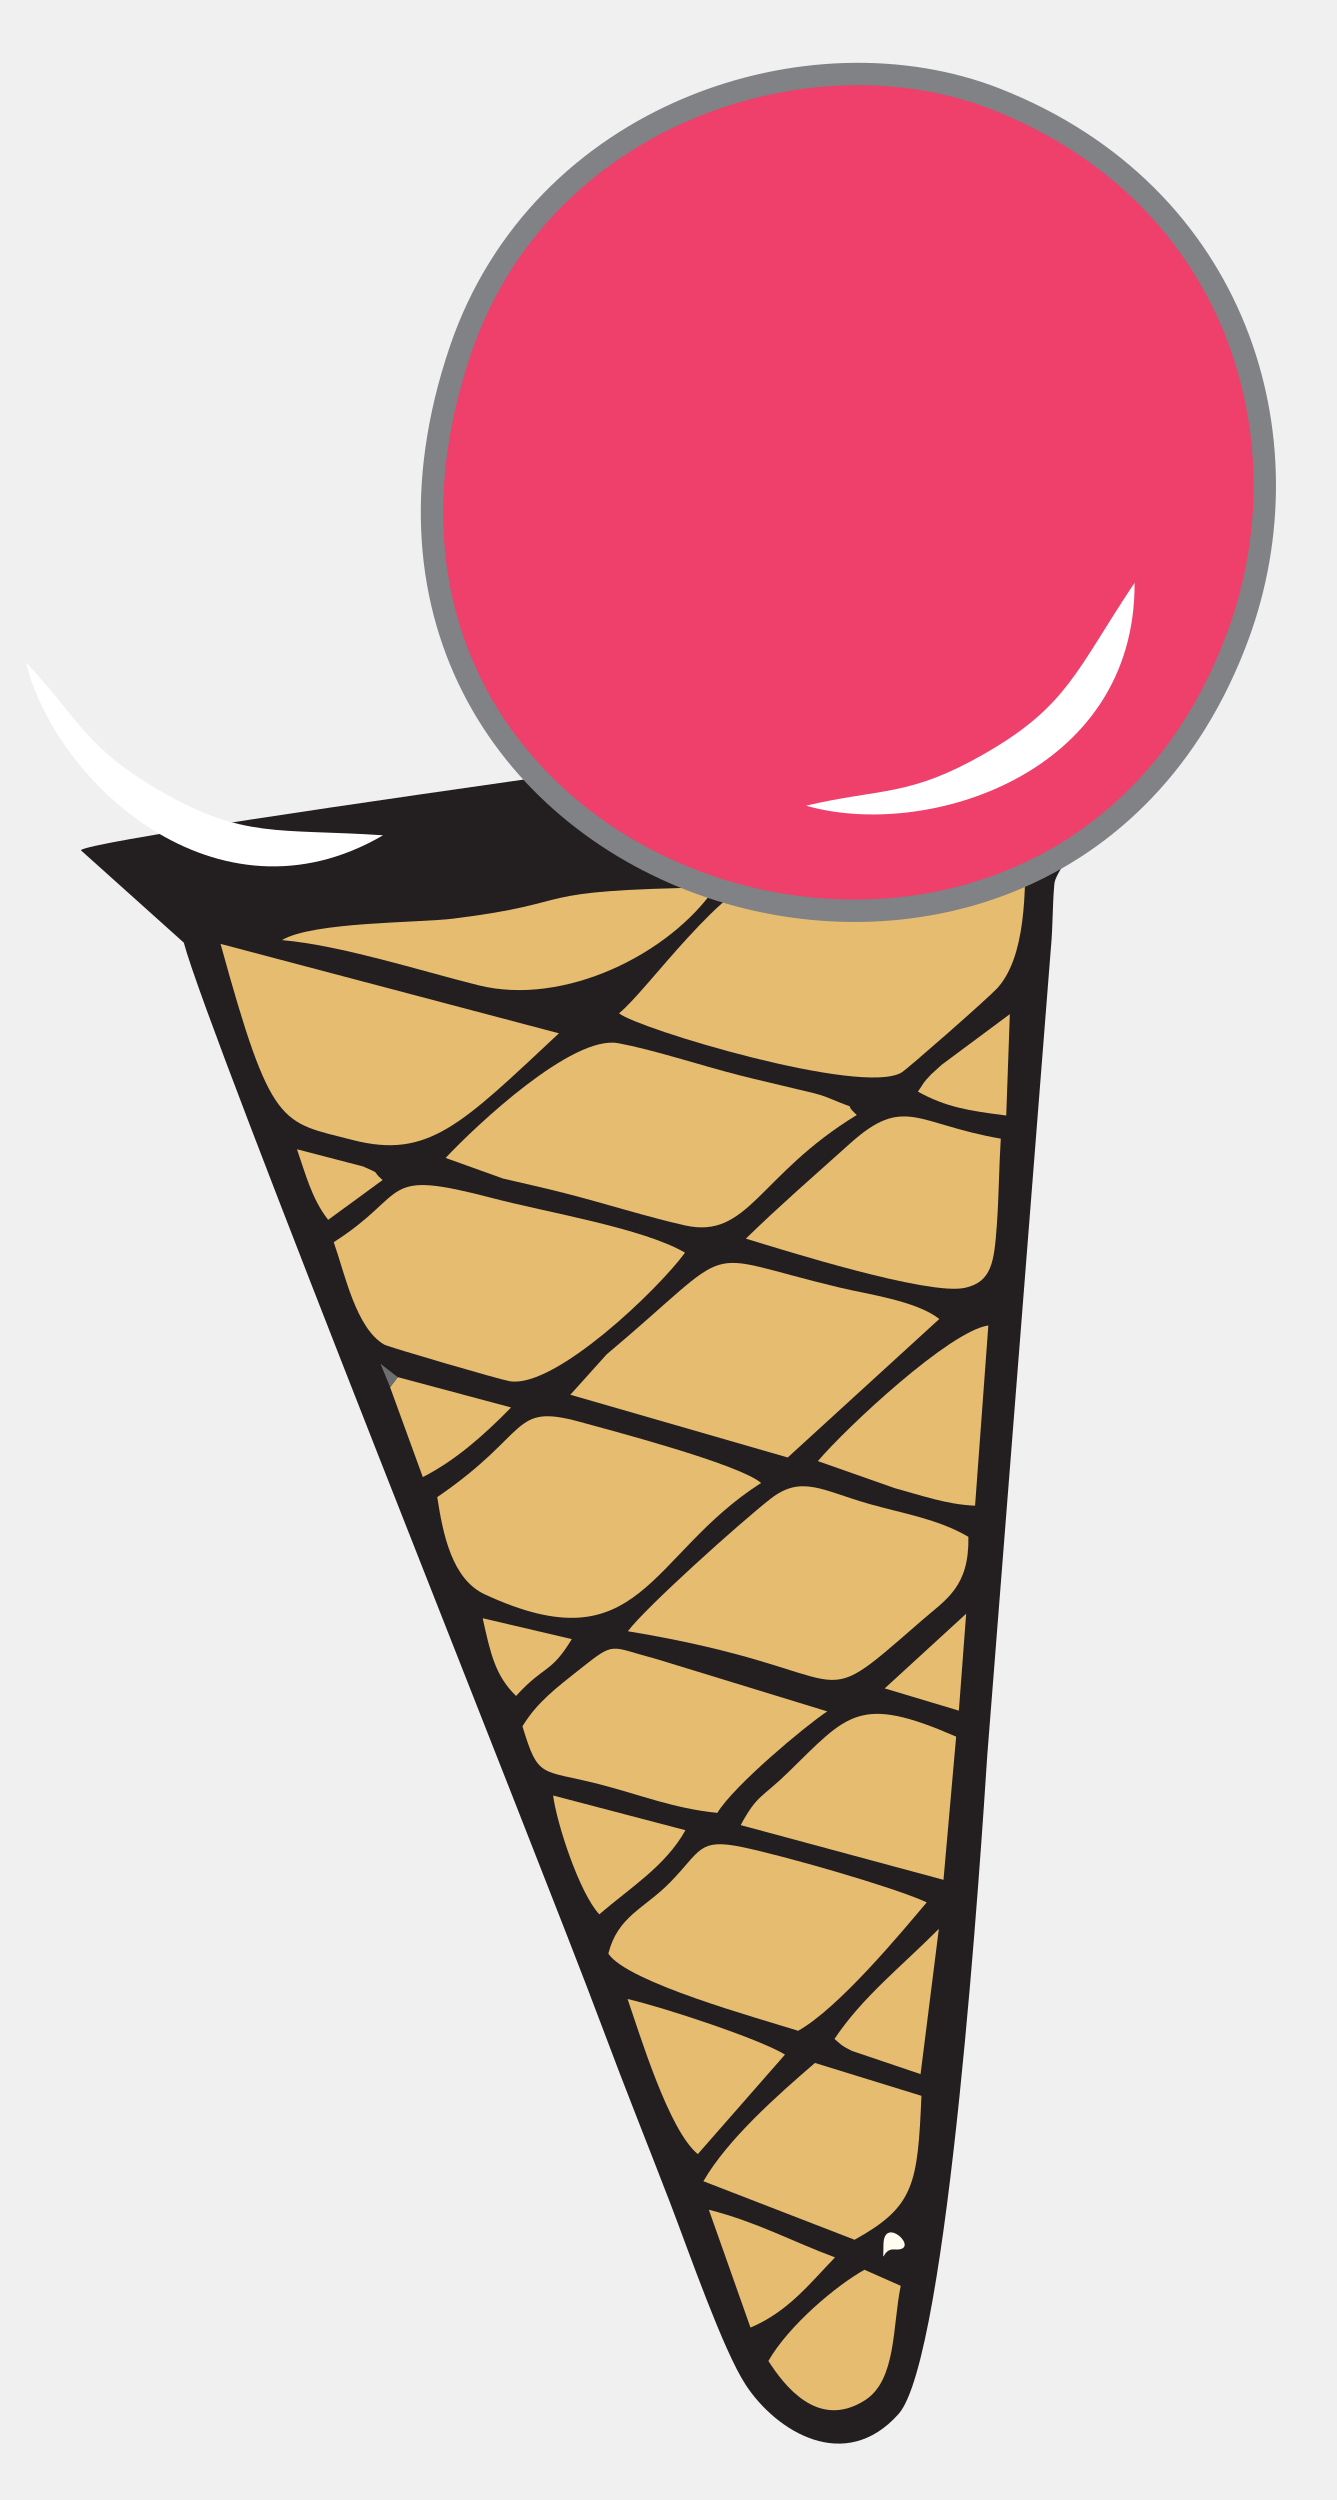
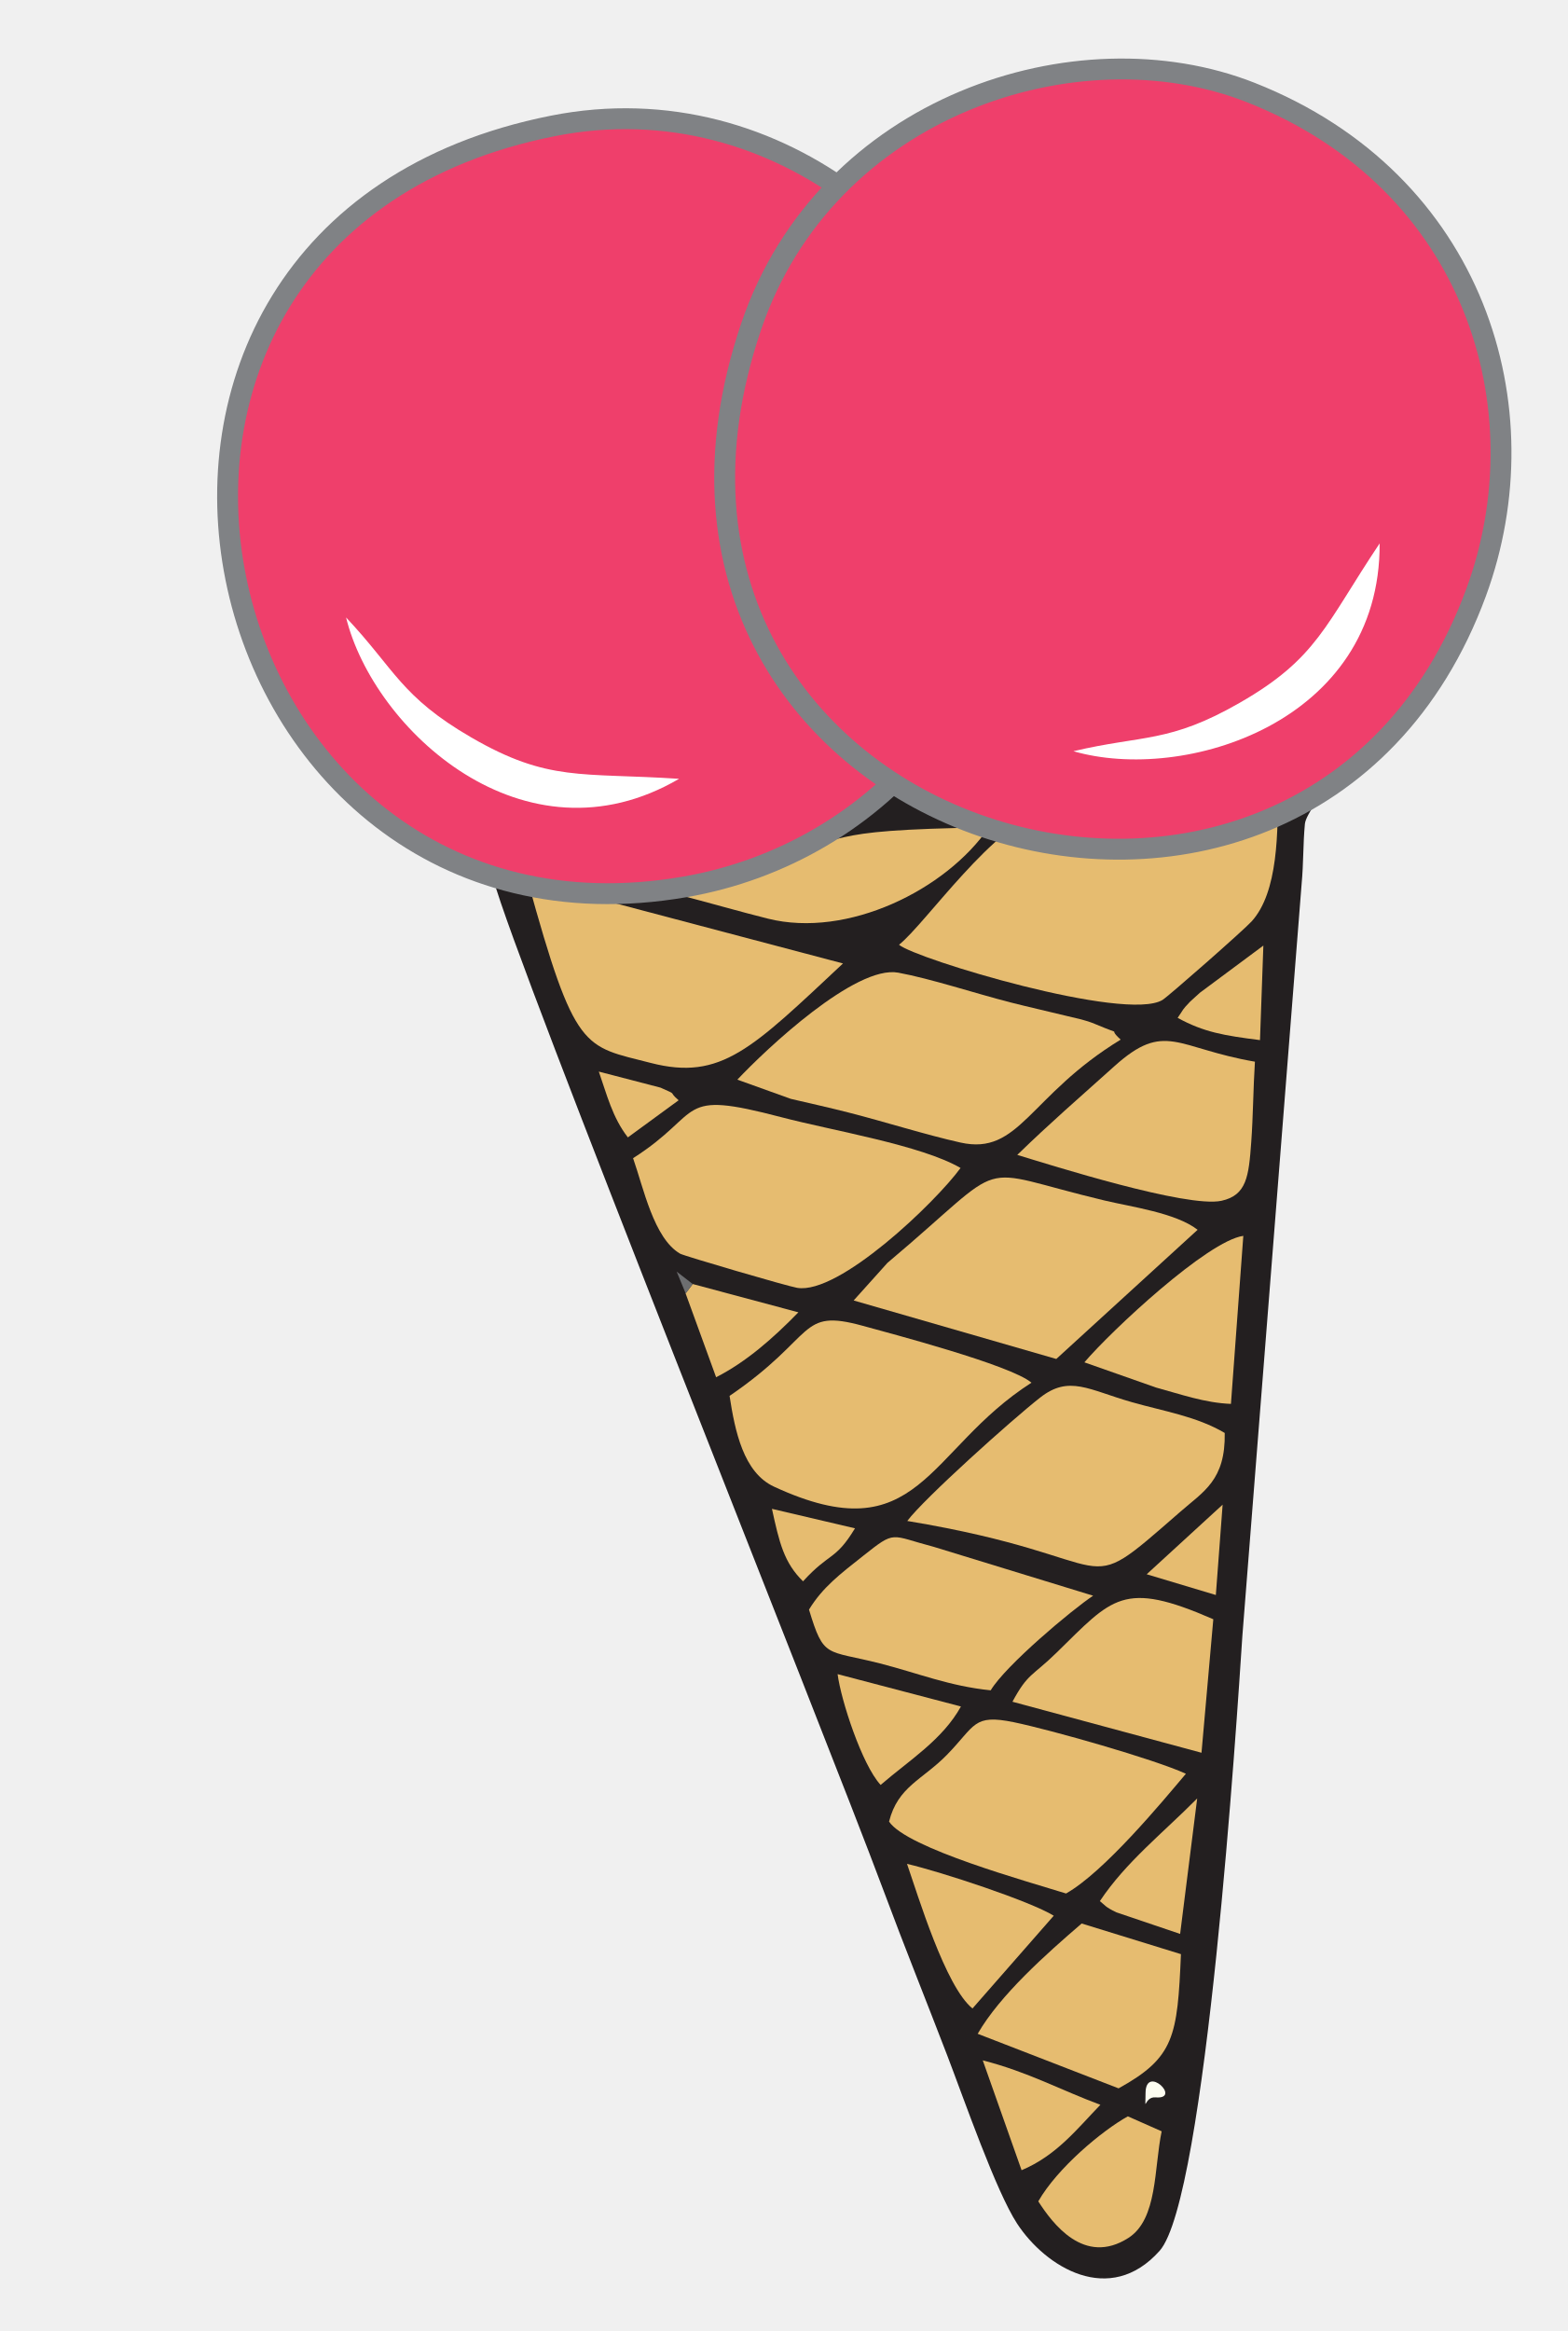
- <svg xmlns="http://www.w3.org/2000/svg" viewBox="57.364 328.152 19.638 36.736">
+ <svg xmlns="http://www.w3.org/2000/svg" viewBox="52.289 328.152 24.713 36.736">
  <path d="M58.551,340.645L60.065,342.004C60.417,343.337 65.258,355.38 66.211,357.934C66.556,358.86 66.891,359.688 67.22,360.545C67.489,361.247 67.989,362.687 68.321,363.195C68.771,363.883 69.781,364.508 70.568,363.624C71.301,362.799 71.787,355.233 71.872,353.936L72.806,342.085C72.837,341.757 72.828,341.448 72.858,341.135C72.872,340.988 73.158,340.633 73.196,340.491C73.363,339.866 73.525,338.593 73.894,338.375C73.797,338.41 58.813,340.408 58.551,340.645" fill="#231f20" fill-rule="evenodd" />
  <path d="M66.46,343.041C66.873,342.715 67.123,342.391 67.869,342.268C71.213,341.715 70.387,340.728 72.426,340.449C72.442,341.283 72.432,342.214 72.02,342.671C71.896,342.809 70.7,343.859 70.613,343.911C70.03,344.262 66.721,343.264 66.46,343.041" fill="#231f20" fill-rule="evenodd" />
  <path d="M61.507,341.966C61.965,341.695 62.429,341.715 62.945,341.65C64.903,341.405 63.736,342.033 66.717,342.35C66.046,343.334 65.648,342.943 64.395,342.63C63.523,342.413 62.387,342.045 61.507,341.966" fill="#231f20" fill-rule="evenodd" />
  <path d="M65.577,343.336C64.145,344.674 63.66,345.191 62.544,344.903C61.487,344.63 61.355,344.748 60.605,342.022L65.577,343.336" fill="#231f20" fill-rule="evenodd" />
  <path d="M70.852,344.193C70.959,344.04 70.909,344.084 71.051,343.935L71.203,343.797L72.203,343.054L72.15,344.544C71.585,344.472 71.265,344.42 70.852,344.193" fill="#231f20" fill-rule="evenodd" />
  <path d="M63.912,345.167C64.364,344.686 65.775,343.357 66.448,343.481C66.963,343.576 67.663,343.808 68.218,343.95C68.496,344.021 68.839,344.098 69.111,344.165C69.274,344.205 69.391,344.224 69.55,344.29C70.062,344.505 69.709,344.314 69.954,344.536C68.505,345.42 68.362,346.368 67.427,346.158C66.864,346.032 66.253,345.835 65.659,345.684C65.379,345.612 65.03,345.534 64.755,345.47L63.912,345.167" fill="#231f20" fill-rule="evenodd" />
  <path d="M62.186,346.077C61.941,345.762 61.853,345.396 61.728,345.04L62.701,345.293C62.993,345.423 62.804,345.336 62.986,345.492L62.186,346.077" fill="#231f20" fill-rule="evenodd" />
  <path d="M68.324,346.353C68.856,345.836 69.262,345.488 69.855,344.955C70.655,344.236 70.829,344.67 72.07,344.884C72.043,345.303 72.042,345.743 72.012,346.151C71.973,346.691 71.94,346.989 71.543,347.076C71.001,347.194 68.845,346.511 68.324,346.353" fill="#231f20" fill-rule="evenodd" />
  <path d="M62.268,346.405C63.408,345.678 62.92,345.317 64.602,345.758C65.42,345.973 66.806,346.197 67.43,346.559C67.034,347.102 65.515,348.559 64.854,348.448C64.701,348.423 63.068,347.944 63.01,347.91C62.594,347.669 62.432,346.87 62.268,346.405" fill="#231f20" fill-rule="evenodd" />
  <path d="M66.277,348.054C68.28,346.37 67.544,346.557 69.692,347.07C70.121,347.173 70.819,347.264 71.167,347.533L68.938,349.569L65.744,348.647L66.277,348.054" fill="#231f20" fill-rule="evenodd" />
  <path d="M63.208,348.388L64.874,348.834C64.469,349.248 64.053,349.614 63.577,349.857L63.096,348.536L62.955,348.192L63.208,348.388" fill="#231f20" fill-rule="evenodd" />
  <path d="M69.382,349.622C69.812,349.117 71.326,347.706 71.887,347.629L71.692,350.277C71.279,350.261 70.904,350.126 70.51,350.019L69.382,349.622" fill="#231f20" fill-rule="evenodd" />
  <path d="M63.789,350.151C65.173,349.207 64.865,348.765 65.891,349.047C66.306,349.162 68.221,349.663 68.548,349.943C66.888,351.003 66.785,352.644 64.489,351.581C64.006,351.357 63.874,350.701 63.789,350.151" fill="#231f20" fill-rule="evenodd" />
  <path d="M66.59,352.122C66.854,351.769 68.241,350.525 68.684,350.178C69.142,349.818 69.451,350.057 70.131,350.25C70.627,350.392 71.149,350.472 71.594,350.735C71.608,351.48 71.258,351.658 70.896,351.975C69.201,353.451 70.135,352.709 66.59,352.122" fill="#231f20" fill-rule="evenodd" />
  <path d="M71.561,351.865L71.453,353.289L70.364,352.962L71.561,351.865" fill="#231f20" fill-rule="evenodd" />
  <path d="M65.766,352.238C65.454,352.75 65.37,352.61 64.947,353.073C64.646,352.779 64.573,352.461 64.456,351.931L65.766,352.238" fill="#231f20" fill-rule="evenodd" />
  <path d="M65.041,353.519C65.257,353.165 65.536,352.956 65.892,352.674C66.414,352.261 66.312,352.348 67.005,352.529L69.52,353.3C69.187,353.52 68.141,354.398 67.905,354.791C67.256,354.726 66.762,354.521 66.159,354.367C65.304,354.149 65.277,354.298 65.041,353.519" fill="#231f20" fill-rule="evenodd" />
  <path d="M68.248,354.971C68.491,354.519 68.558,354.574 68.942,354.199C69.826,353.336 69.985,353.047 71.414,353.671L71.228,355.775L68.248,354.971" fill="#231f20" fill-rule="evenodd" />
  <path d="M67.436,355.047C67.144,355.572 66.631,355.885 66.17,356.283C65.877,355.966 65.543,354.945 65.492,354.536L67.436,355.047" fill="#231f20" fill-rule="evenodd" />
  <path d="M66.303,356.86C66.442,356.307 66.827,356.204 67.213,355.81C67.668,355.345 67.625,355.161 68.271,355.294C68.852,355.414 70.48,355.875 70.982,356.106C70.602,356.556 69.693,357.654 69.093,357.993C68.504,357.808 66.584,357.281 66.303,356.86" fill="#231f20" fill-rule="evenodd" />
  <path d="M69.626,358.113C70.037,357.496 70.617,357.043 71.16,356.495L70.891,358.63L69.886,358.29C69.706,358.204 69.706,358.176 69.626,358.113" fill="#231f20" fill-rule="evenodd" />
  <path d="M67.618,359.805C67.191,359.461 66.759,358.024 66.586,357.526C67.132,357.654 68.524,358.113 68.899,358.343L67.618,359.805" fill="#231f20" fill-rule="evenodd" />
  <path d="M67.7,360.204C68.052,359.593 68.78,358.947 69.339,358.466L70.904,358.949C70.848,360.247 70.803,360.577 69.921,361.064L67.7,360.204" fill="#231f20" fill-rule="evenodd" />
  <path d="M67.78,360.623C68.49,360.803 69.016,361.095 69.634,361.323C69.266,361.703 68.944,362.122 68.392,362.354L67.78,360.623" fill="#231f20" fill-rule="evenodd" />
  <path d="M70.346,361.136C70.35,360.679 70.924,361.243 70.504,361.206C70.317,361.19 70.343,361.492 70.346,361.136" fill="#231f20" fill-rule="evenodd" />
  <path d="M68.655,362.845C68.955,362.32 69.661,361.73 70.067,361.505L70.6,361.741C70.478,362.323 70.539,363.124 70.076,363.421C69.375,363.87 68.876,363.186 68.655,362.845" fill="#231f20" fill-rule="evenodd" />
  <path d="M66.46,343.041C66.721,343.264 70.03,344.262 70.613,343.911C70.7,343.859 71.896,342.809 72.02,342.671C72.432,342.214 72.442,341.283 72.426,340.449C70.387,340.728 72.083,340.411 68.739,340.964C67.992,341.087 66.873,342.715 66.46,343.041" fill="#e6bc70" fill-rule="evenodd" />
  <path d="M62.268,346.405C62.432,346.87 62.594,347.669 63.01,347.91C63.068,347.944 64.701,348.423 64.854,348.448C65.515,348.559 67.034,347.102 67.43,346.559C66.806,346.197 65.42,345.973 64.602,345.758C62.92,345.317 63.408,345.678 62.268,346.405" fill="#e6bc70" fill-rule="evenodd" />
  <path d="M63.912,345.167L64.755,345.47C65.03,345.534 65.379,345.612 65.659,345.684C66.253,345.835 66.864,346.032 67.427,346.158C68.362,346.368 68.505,345.42 69.954,344.536C69.709,344.314 70.062,344.505 69.55,344.29C69.391,344.224 69.274,344.205 69.111,344.165C68.839,344.098 68.496,344.021 68.218,343.95C67.663,343.808 66.963,343.576 66.448,343.481C65.775,343.357 64.364,344.686 63.912,345.167" fill="#e6bc70" fill-rule="evenodd" />
  <path d="M63.789,350.151C63.874,350.701 64.006,351.357 64.489,351.581C66.785,352.644 66.888,351.003 68.548,349.943C68.221,349.663 66.306,349.162 65.891,349.047C64.865,348.765 65.173,349.207 63.789,350.151" fill="#e6bc70" fill-rule="evenodd" />
  <path d="M65.745,348.647L68.939,349.569L71.167,347.533C70.819,347.264 70.121,347.173 69.693,347.07C67.544,346.557 68.281,346.37 66.278,348.054L65.745,348.647" fill="#e6bc70" fill-rule="evenodd" />
  <path d="M66.59,352.122C70.135,352.709 69.201,353.451 70.896,351.975C71.258,351.658 71.608,351.48 71.594,350.735C71.149,350.472 70.627,350.392 70.131,350.25C69.451,350.057 69.142,349.818 68.684,350.178C68.241,350.525 66.854,351.769 66.59,352.122" fill="#e6bc70" fill-rule="evenodd" />
  <path d="M65.577,343.336L60.605,342.022C61.355,344.748 61.487,344.63 62.544,344.903C63.66,345.191 64.145,344.674 65.577,343.336" fill="#e6bc70" fill-rule="evenodd" />
  <path d="M66.303,356.86C66.584,357.281 68.504,357.808 69.093,357.993C69.693,357.654 70.602,356.556 70.982,356.106C70.48,355.875 68.852,355.414 68.271,355.294C67.625,355.161 67.668,355.345 67.213,355.81C66.827,356.204 66.442,356.307 66.303,356.86" fill="#e6bc70" fill-rule="evenodd" />
  <path d="M65.041,353.519C65.277,354.298 65.304,354.149 66.159,354.367C66.762,354.521 67.256,354.726 67.905,354.791C68.141,354.398 69.187,353.52 69.52,353.3L67.005,352.529C66.312,352.348 66.414,352.261 65.892,352.674C65.536,352.956 65.257,353.165 65.041,353.519" fill="#e6bc70" fill-rule="evenodd" />
  <path d="M68.324,346.353C68.845,346.511 71.001,347.194 71.543,347.076C71.94,346.989 71.973,346.691 72.012,346.151C72.042,345.743 72.043,345.303 72.07,344.884C70.829,344.67 70.655,344.236 69.855,344.955C69.262,345.488 68.856,345.836 68.324,346.353" fill="#e6bc70" fill-rule="evenodd" />
  <path d="M67.7,360.204L69.921,361.064C70.803,360.577 70.848,360.247 70.904,358.949L69.339,358.466C68.78,358.947 68.052,359.593 67.7,360.204" fill="#e6bc70" fill-rule="evenodd" />
  <path d="M68.248,354.971L71.228,355.775L71.414,353.671C69.985,353.047 69.826,353.336 68.942,354.199C68.558,354.574 68.491,354.519 68.248,354.971" fill="#e6bc70" fill-rule="evenodd" />
  <path d="M69.382,349.622L70.51,350.019C70.904,350.126 71.279,350.261 71.692,350.277L71.887,347.629C71.326,347.706 69.812,349.117 69.382,349.622" fill="#e6bc70" fill-rule="evenodd" />
  <path d="M61.507,341.966C62.387,342.045 63.523,342.413 64.395,342.63C65.648,342.943 67.205,342.175 67.876,341.191C64.967,341.236 65.989,341.405 64.032,341.65C63.516,341.715 61.965,341.695 61.507,341.966" fill="#e6bc70" fill-rule="evenodd" />
  <path d="M68.655,362.845C68.876,363.186 69.375,363.87 70.076,363.421C70.539,363.124 70.478,362.323 70.6,361.741L70.067,361.505C69.661,361.73 68.955,362.32 68.655,362.845" fill="#e6bc70" fill-rule="evenodd" />
  <path d="M67.618,359.805L68.899,358.343C68.524,358.113 67.132,357.654 66.586,357.526C66.759,358.024 67.191,359.461 67.618,359.805" fill="#e6bc70" fill-rule="evenodd" />
  <path d="M66.17,356.282C66.631,355.885 67.144,355.571 67.436,355.046L65.492,354.536C65.544,354.944 65.877,355.966 66.17,356.282" fill="#e6bc70" fill-rule="evenodd" />
  <path d="M69.626,358.113C69.706,358.176 69.706,358.204 69.886,358.29L70.891,358.63L71.16,356.495C70.617,357.043 70.037,357.496 69.626,358.113" fill="#e6bc70" fill-rule="evenodd" />
  <path d="M67.78,360.623L68.392,362.354C68.944,362.122 69.266,361.703 69.634,361.323C69.016,361.095 68.49,360.803 67.78,360.623" fill="#e6bc70" fill-rule="evenodd" />
  <path d="M63.208,348.388L63.096,348.536L63.577,349.857C64.053,349.614 64.469,349.248 64.874,348.834L63.208,348.388" fill="#e6bc70" fill-rule="evenodd" />
  <path d="M70.852,344.193C71.265,344.42 71.585,344.472 72.15,344.544L72.203,343.054L71.203,343.797L71.051,343.935C70.909,344.084 70.959,344.04 70.852,344.193" fill="#e6bc70" fill-rule="evenodd" />
  <path d="M70.364,352.962L71.454,353.289L71.561,351.865L70.364,352.962" fill="#e6bc70" fill-rule="evenodd" />
  <path d="M64.947,353.073C65.37,352.61 65.455,352.751 65.766,352.238L64.457,351.931C64.573,352.462 64.646,352.779 64.947,353.073" fill="#e6bc70" fill-rule="evenodd" />
  <path d="M62.186,346.077L62.986,345.492C62.804,345.336 62.993,345.423 62.701,345.293L61.728,345.04C61.853,345.396 61.941,345.762 62.186,346.077" fill="#e6bc70" fill-rule="evenodd" />
  <path d="M70.504,361.206C70.924,361.242 70.35,360.678 70.346,361.136C70.343,361.491 70.317,361.19 70.504,361.206" fill="#fdfdf1" fill-rule="evenodd" />
  <path d="M63.097,348.536L63.208,348.388L62.955,348.192L63.097,348.536" fill="#6d6e70" fill-rule="evenodd" />
+   <path d="M61.001,330.137C52.669,331.794 55.314,343.471 63.085,342.129C66.124,341.604 68.69,338.876 68.131,335.116C67.699,332.21 64.607,329.419 61.001,330.137" fill="#ef3f6b" fill-rule="evenodd" stroke="#808285" stroke-width="0.329" stroke-opacity="1" stroke-linejoin="round" />
  <path d="M62.993,340.426C60.553,341.851 58.178,339.648 57.744,337.883C58.518,338.705 58.607,339.129 59.714,339.772C60.935,340.48 61.449,340.324 62.993,340.426" fill="#ffffff" fill-rule="evenodd" />
  <path d="M64.13,333.296C61.399,341.34 72.835,344.888 75.557,337.488C76.622,334.592 75.544,331.008 72.007,329.611C69.274,328.532 65.312,329.815 64.13,333.296" fill="#ef3f6b" fill-rule="evenodd" stroke="#808285" stroke-width="0.329" stroke-opacity="1" stroke-linejoin="round" />
  <path d="M74.036,336.716C74.05,339.542 70.954,340.496 69.209,339.991C70.308,339.731 70.72,339.866 71.83,339.228C73.054,338.526 73.176,338.002 74.036,336.716" fill="#ffffff" fill-rule="evenodd" />
</svg>
